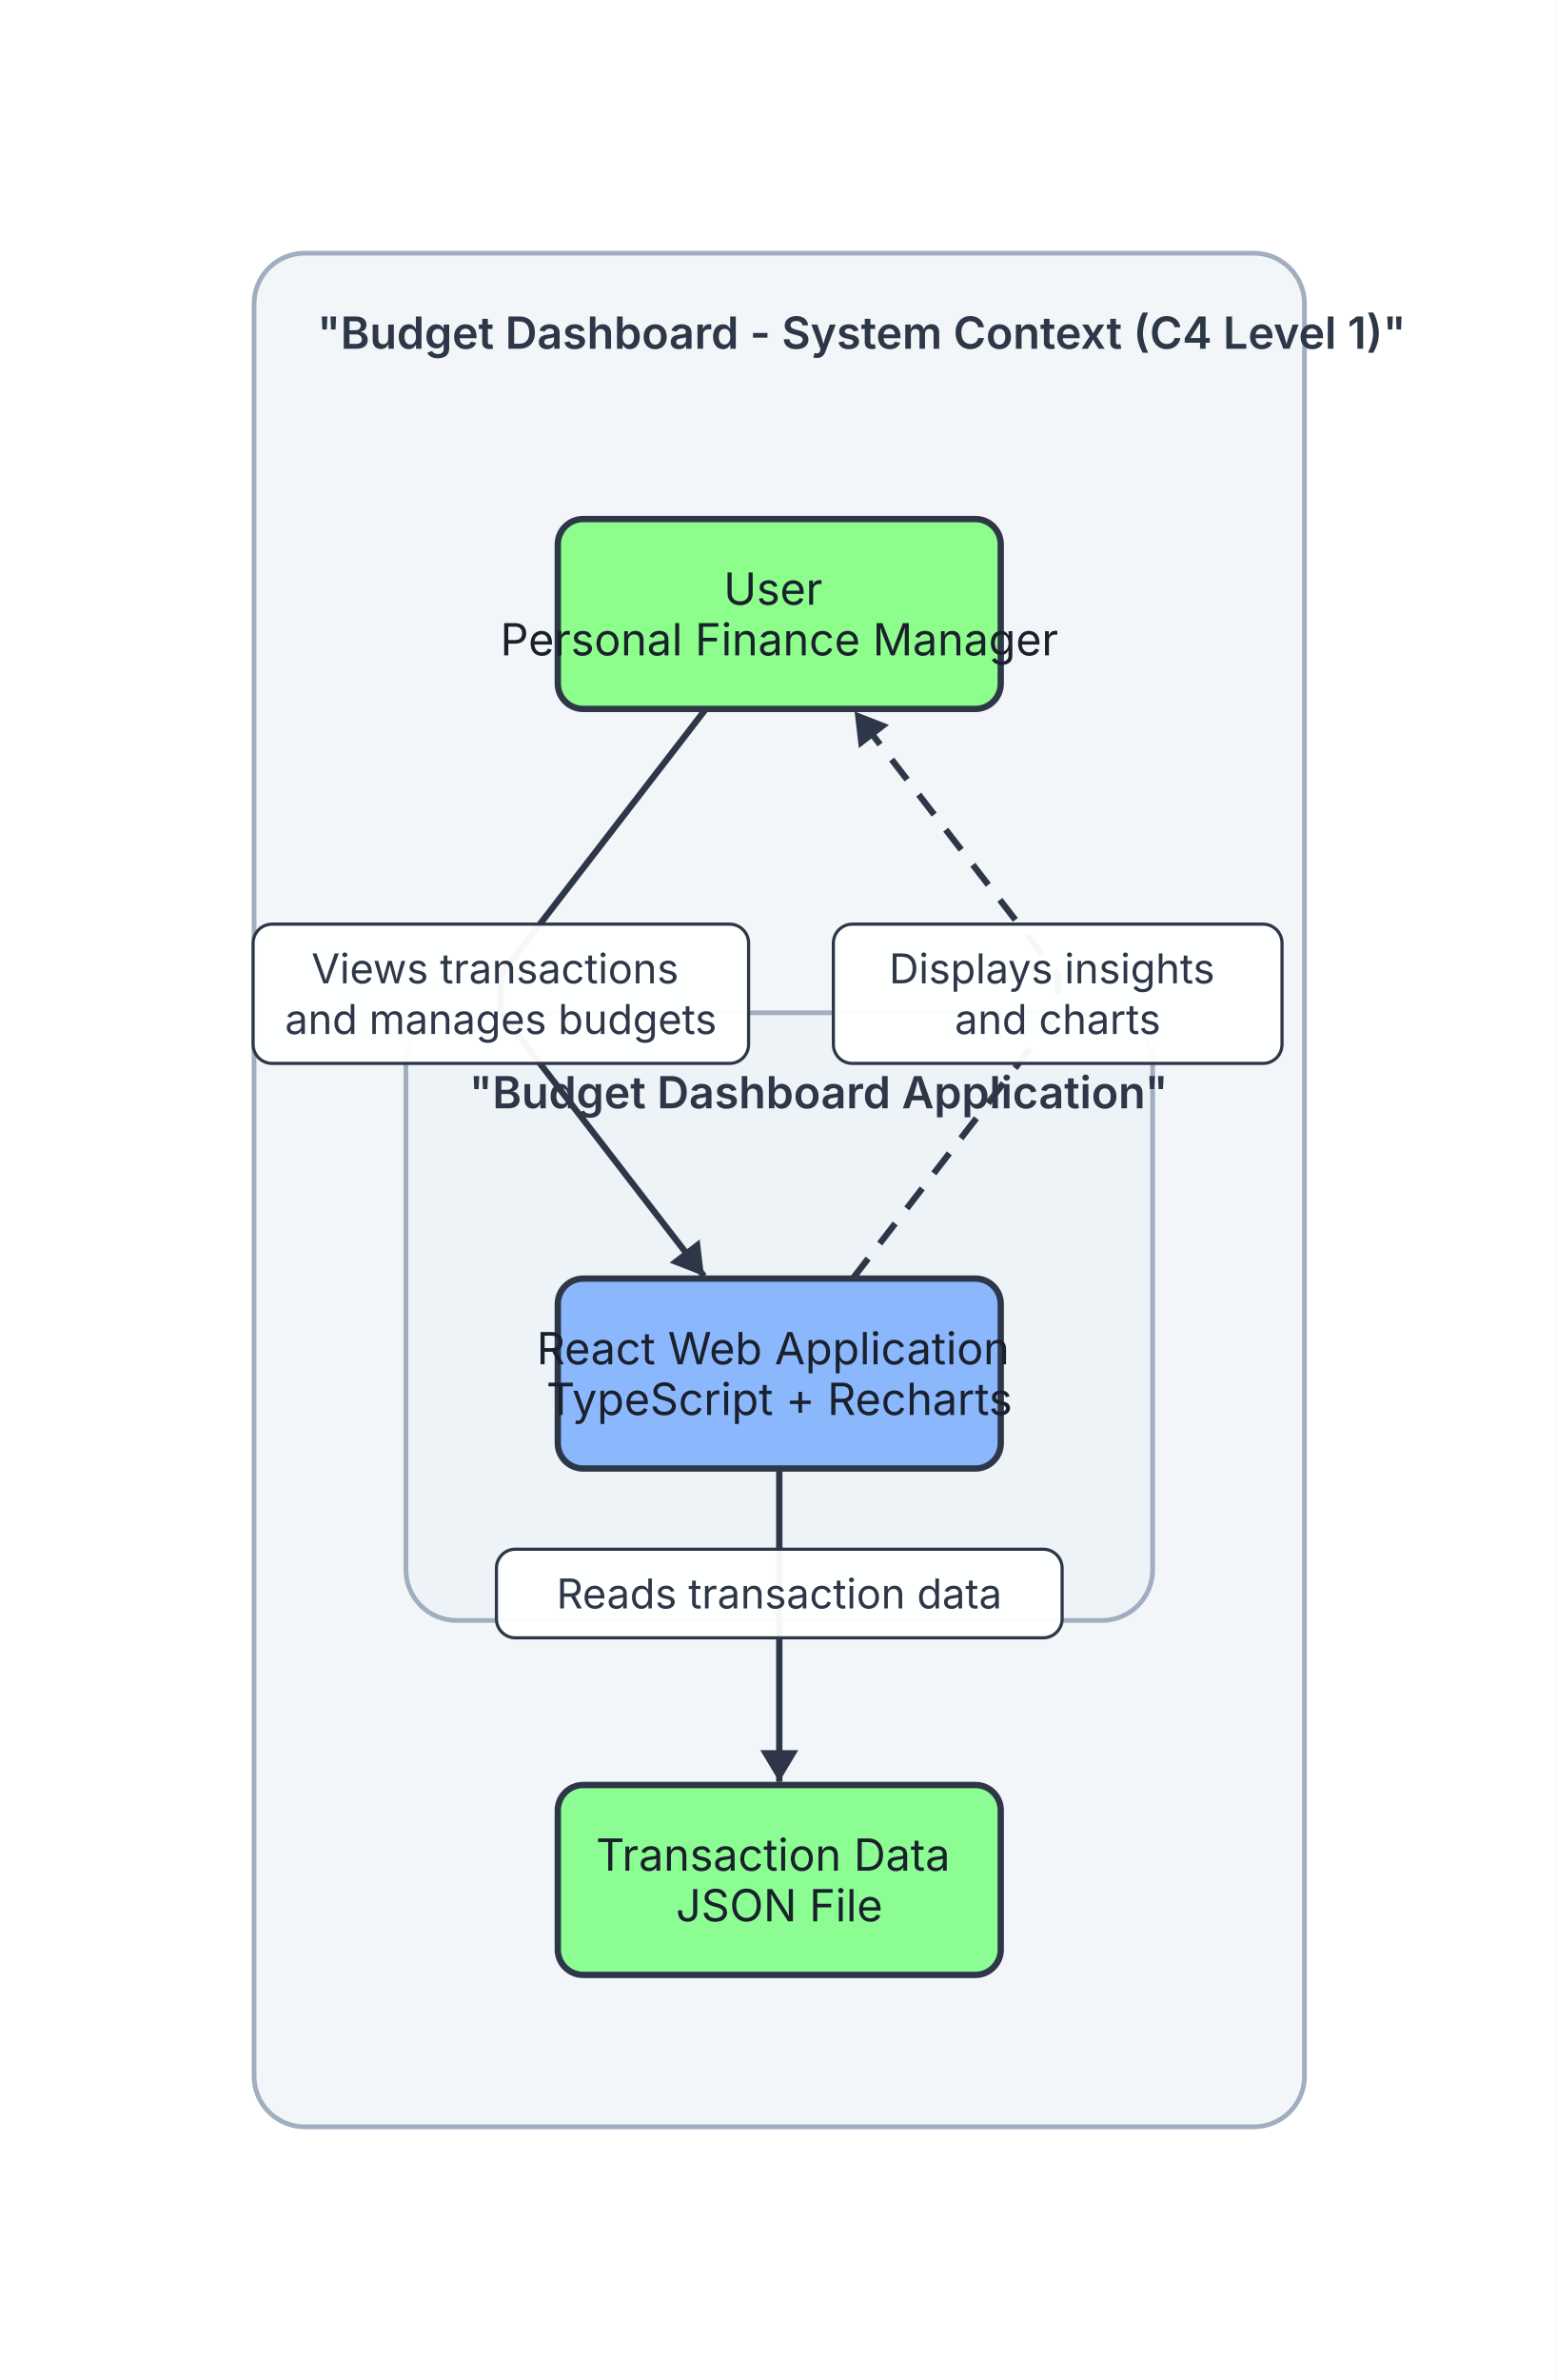
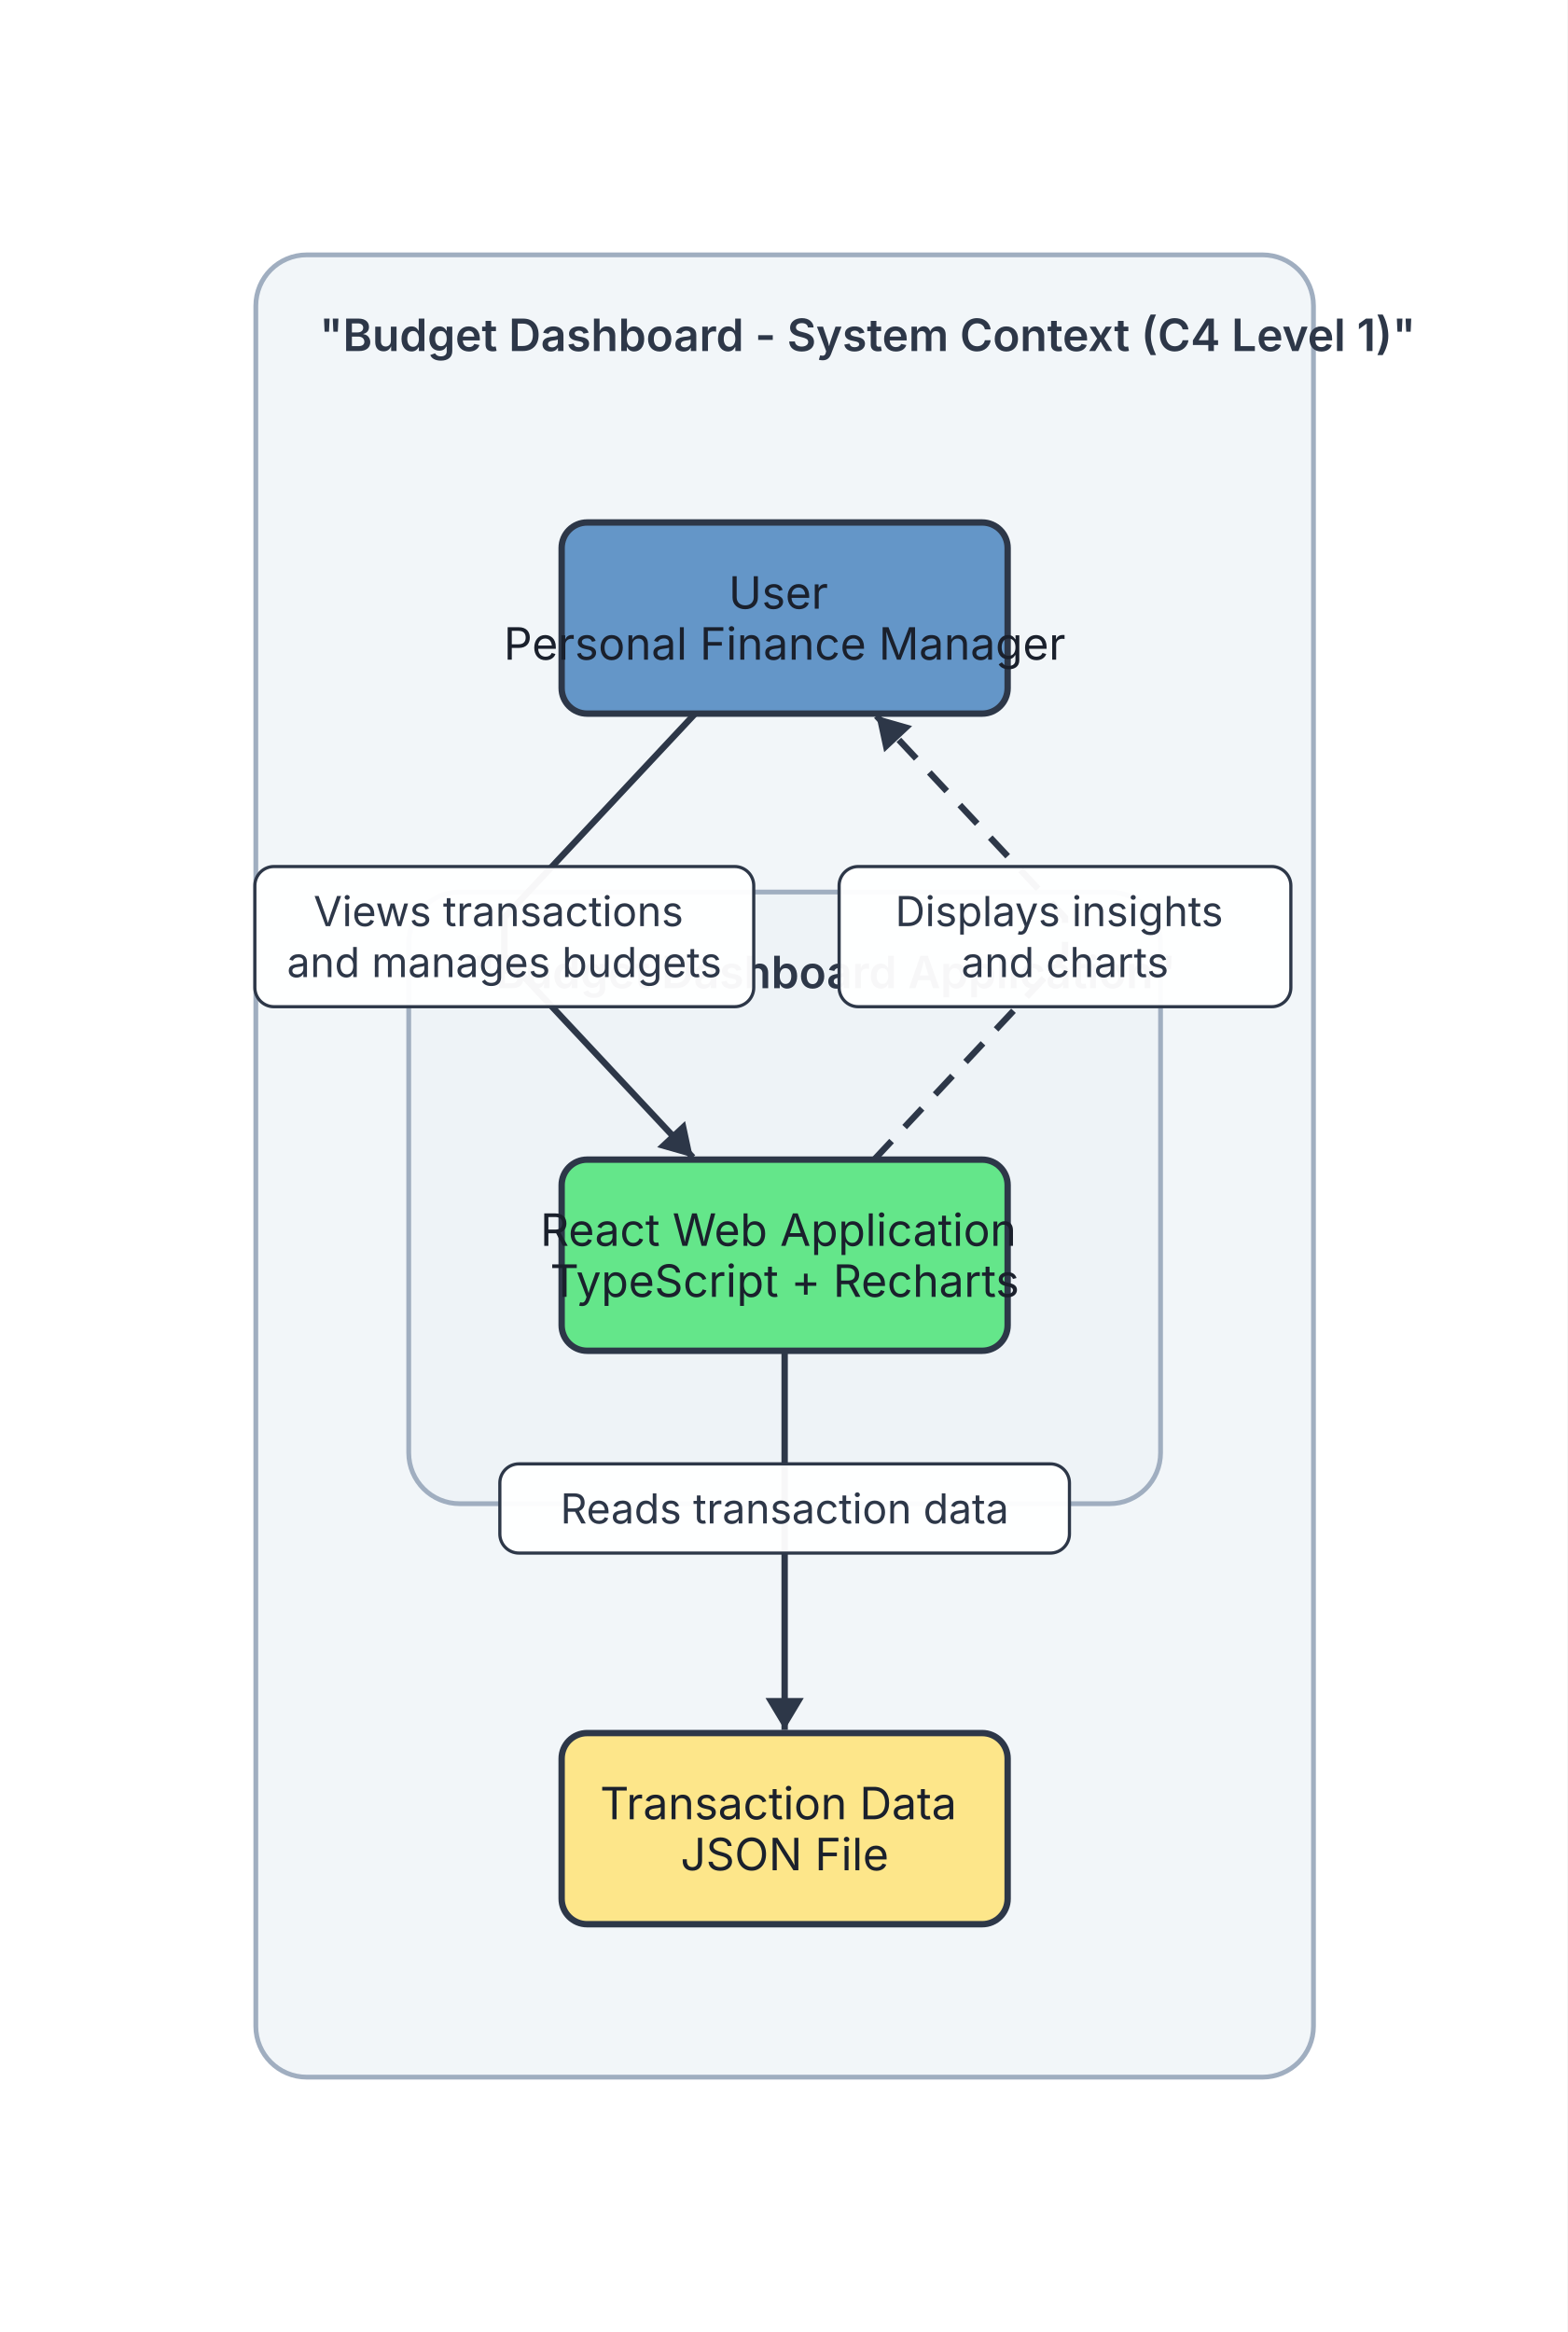
- <svg xmlns="http://www.w3.org/2000/svg" width="492" height="752" viewBox="0 0 492 752" font-family="Inter, system-ui, sans-serif">
+ <svg xmlns="http://www.w3.org/2000/svg" width="492" height="732" viewBox="0 0 492 732" font-family="Inter, system-ui, sans-serif">
  <defs>
    <marker id="arrow-end" markerWidth="8" markerHeight="8" refX="6" refY="4" orient="auto" markerUnits="strokeWidth">
      <path d="M1,1 L6,4 L1,7 z" fill="context-stroke" />
    </marker>
    <marker id="arrow-start" markerWidth="8" markerHeight="8" refX="2" refY="4" orient="auto" markerUnits="strokeWidth">
      <path d="M7,1 L2,4 L7,7 z" fill="context-stroke" />
    </marker>
  </defs>
  <rect width="100%" height="100%" fill="white" />
  <g class="subgraph" data-id="SystemContext">
-     <rect x="80.3" y="80.0" width="332.0" height="592.0" rx="16" ry="16" fill="#edf2f7" fill-opacity="0.7" stroke="#a0aec0" stroke-width="1.5" />
+     <rect x="80.3" y="80.0" width="332.0" height="572.0" rx="16" ry="16" fill="#edf2f7" fill-opacity="0.7" stroke="#a0aec0" stroke-width="1.5" />
    <text x="100.3" y="100.0" fill="#2d3748" font-size="14" font-weight="600" text-anchor="start" dominant-baseline="hanging">"Budget Dashboard - System Context (C4 Level 1)"</text>
  </g>
  <g class="subgraph" data-id="BudgetDashboard">
-     <rect x="128.3" y="320.0" width="236.0" height="192.0" rx="16" ry="16" fill="#edf2f7" fill-opacity="0.7" stroke="#a0aec0" stroke-width="1.5" />
-     <text x="148.3" y="340.0" fill="#2d3748" font-size="14" font-weight="600" text-anchor="start" dominant-baseline="hanging">"Budget Dashboard Application"</text>
+     <rect x="128.3" y="280.0" width="236.0" height="192.0" rx="16" ry="16" fill="#edf2f7" fill-opacity="0.7" stroke="#a0aec0" stroke-width="1.5" />
+     <text x="148.3" y="300.0" fill="#2d3748" font-size="14" font-weight="600" text-anchor="start" dominant-baseline="hanging">"Budget Dashboard Application"</text>
  </g>
-   <polyline points="223.1,224.0 158.3,308.0 158.3,314.0 158.3,320.0 222.5,403.2" fill="none" stroke="#2d3748" stroke-width="2" marker-end="url(#arrow-end)" />
+   <polyline points="218.2,224.0 158.3,288.0 158.3,294.0 158.3,300.0 217.5,363.3" fill="none" stroke="#2d3748" stroke-width="2" marker-end="url(#arrow-end)" />
  <g pointer-events="none">
-     <rect x="80.0" y="292.0" width="156.6" height="44.0" rx="6" ry="6" fill="white" fill-opacity="0.96" stroke="#2d3748" stroke-width="1" />
+     <rect x="80.0" y="272.0" width="156.6" height="44.0" rx="6" ry="6" fill="white" fill-opacity="0.96" stroke="#2d3748" stroke-width="1" />
    <text x="158.3" fill="#2d3748" font-size="13" text-anchor="middle">
-       <tspan x="158.3" y="306.0" dominant-baseline="middle">Views transactions</tspan>
-       <tspan x="158.3" y="322.0" dominant-baseline="middle">and manages budgets</tspan>
+       <tspan x="158.3" y="286.0" dominant-baseline="middle">Views transactions</tspan>
+       <tspan x="158.3" y="302.0" dominant-baseline="middle">and manages budgets</tspan>
    </text>
  </g>
-   <polyline points="269.5,404.0 334.3,320.0 334.3,314.0 334.3,308.0 270.1,224.8" fill="none" stroke="#2d3748" stroke-width="2" marker-end="url(#arrow-end)" stroke-dasharray="8 6" />
+   <polyline points="274.4,364.0 334.3,300.0 334.3,294.0 334.3,288.0 275.1,224.7" fill="none" stroke="#2d3748" stroke-width="2" marker-end="url(#arrow-end)" stroke-dasharray="8 6" />
  <g pointer-events="none">
-     <rect x="263.4" y="292.0" width="141.8" height="44.0" rx="6" ry="6" fill="white" fill-opacity="0.96" stroke="#2d3748" stroke-width="1" />
+     <rect x="263.4" y="272.0" width="141.8" height="44.0" rx="6" ry="6" fill="white" fill-opacity="0.96" stroke="#2d3748" stroke-width="1" />
    <text x="334.3" fill="#2d3748" font-size="13" text-anchor="middle">
-       <tspan x="334.3" y="306.0" dominant-baseline="middle">Displays insights</tspan>
-       <tspan x="334.3" y="322.0" dominant-baseline="middle">and charts</tspan>
+       <tspan x="334.3" y="286.0" dominant-baseline="middle">Displays insights</tspan>
+       <tspan x="334.3" y="302.0" dominant-baseline="middle">and charts</tspan>
    </text>
  </g>
-   <line x1="246.3" y1="464.0" x2="246.3" y2="563.0" stroke="#2d3748" stroke-width="2" marker-end="url(#arrow-end)" />
+   <line x1="246.3" y1="424.0" x2="246.3" y2="543.0" stroke="#2d3748" stroke-width="2" marker-end="url(#arrow-end)" />
  <g pointer-events="none">
-     <rect x="156.9" y="489.5" width="178.8" height="28.0" rx="6" ry="6" fill="white" fill-opacity="0.96" stroke="#2d3748" stroke-width="1" />
-     <text x="246.3" y="503.5" fill="#2d3748" font-size="13" text-anchor="middle" dominant-baseline="middle" xml:space="preserve">Reads transaction data</text>
+     <rect x="156.9" y="459.5" width="178.8" height="28.0" rx="6" ry="6" fill="white" fill-opacity="0.96" stroke="#2d3748" stroke-width="1" />
+     <text x="246.3" y="473.5" fill="#2d3748" font-size="13" text-anchor="middle" dominant-baseline="middle" xml:space="preserve">Reads transaction data</text>
  </g>
-   <rect x="176.3" y="164.0" width="140.0" height="60.0" rx="8" ry="8" fill="#8dfd8b" stroke="#2d3748" stroke-width="2" />
+   <rect x="176.3" y="364.0" width="140.0" height="60.0" rx="8" ry="8" fill="#64e68a" stroke="#2d3748" stroke-width="2" />
+   <text x="246.3" fill="#1a202c" font-size="14" text-anchor="middle">
+     <tspan x="246.3" y="386.0" dominant-baseline="middle">React Web Application</tspan>
+     <tspan x="246.3" y="402.0" dominant-baseline="middle">TypeScript + Recharts</tspan>
+   </text>
+   <rect x="176.3" y="164.0" width="140.0" height="60.0" rx="8" ry="8" fill="#6496c8" stroke="#2d3748" stroke-width="2" />
  <text x="246.3" fill="#1a202c" font-size="14" text-anchor="middle">
    <tspan x="246.3" y="186.0" dominant-baseline="middle">User</tspan>
    <tspan x="246.3" y="202.0" dominant-baseline="middle">Personal Finance Manager</tspan>
  </text>
-   <rect x="176.3" y="564.0" width="140.0" height="60.0" rx="8" ry="8" fill="#8bfd93" stroke="#2d3748" stroke-width="2" />
+   <rect x="176.3" y="544.0" width="140.0" height="60.0" rx="8" ry="8" fill="#fde68a" stroke="#2d3748" stroke-width="2" />
  <text x="246.3" fill="#1a202c" font-size="14" text-anchor="middle">
-     <tspan x="246.3" y="586.0" dominant-baseline="middle">Transaction Data</tspan>
-     <tspan x="246.3" y="602.0" dominant-baseline="middle">JSON File</tspan>
-   </text>
-   <rect x="176.3" y="404.0" width="140.0" height="60.0" rx="8" ry="8" fill="#8bb7fd" stroke="#2d3748" stroke-width="2" />
-   <text x="246.3" fill="#1a202c" font-size="14" text-anchor="middle">
-     <tspan x="246.3" y="426.0" dominant-baseline="middle">React Web Application</tspan>
-     <tspan x="246.3" y="442.0" dominant-baseline="middle">TypeScript + Recharts</tspan>
+     <tspan x="246.3" y="566.0" dominant-baseline="middle">Transaction Data</tspan>
+     <tspan x="246.3" y="582.0" dominant-baseline="middle">JSON File</tspan>
  </text>
</svg>
